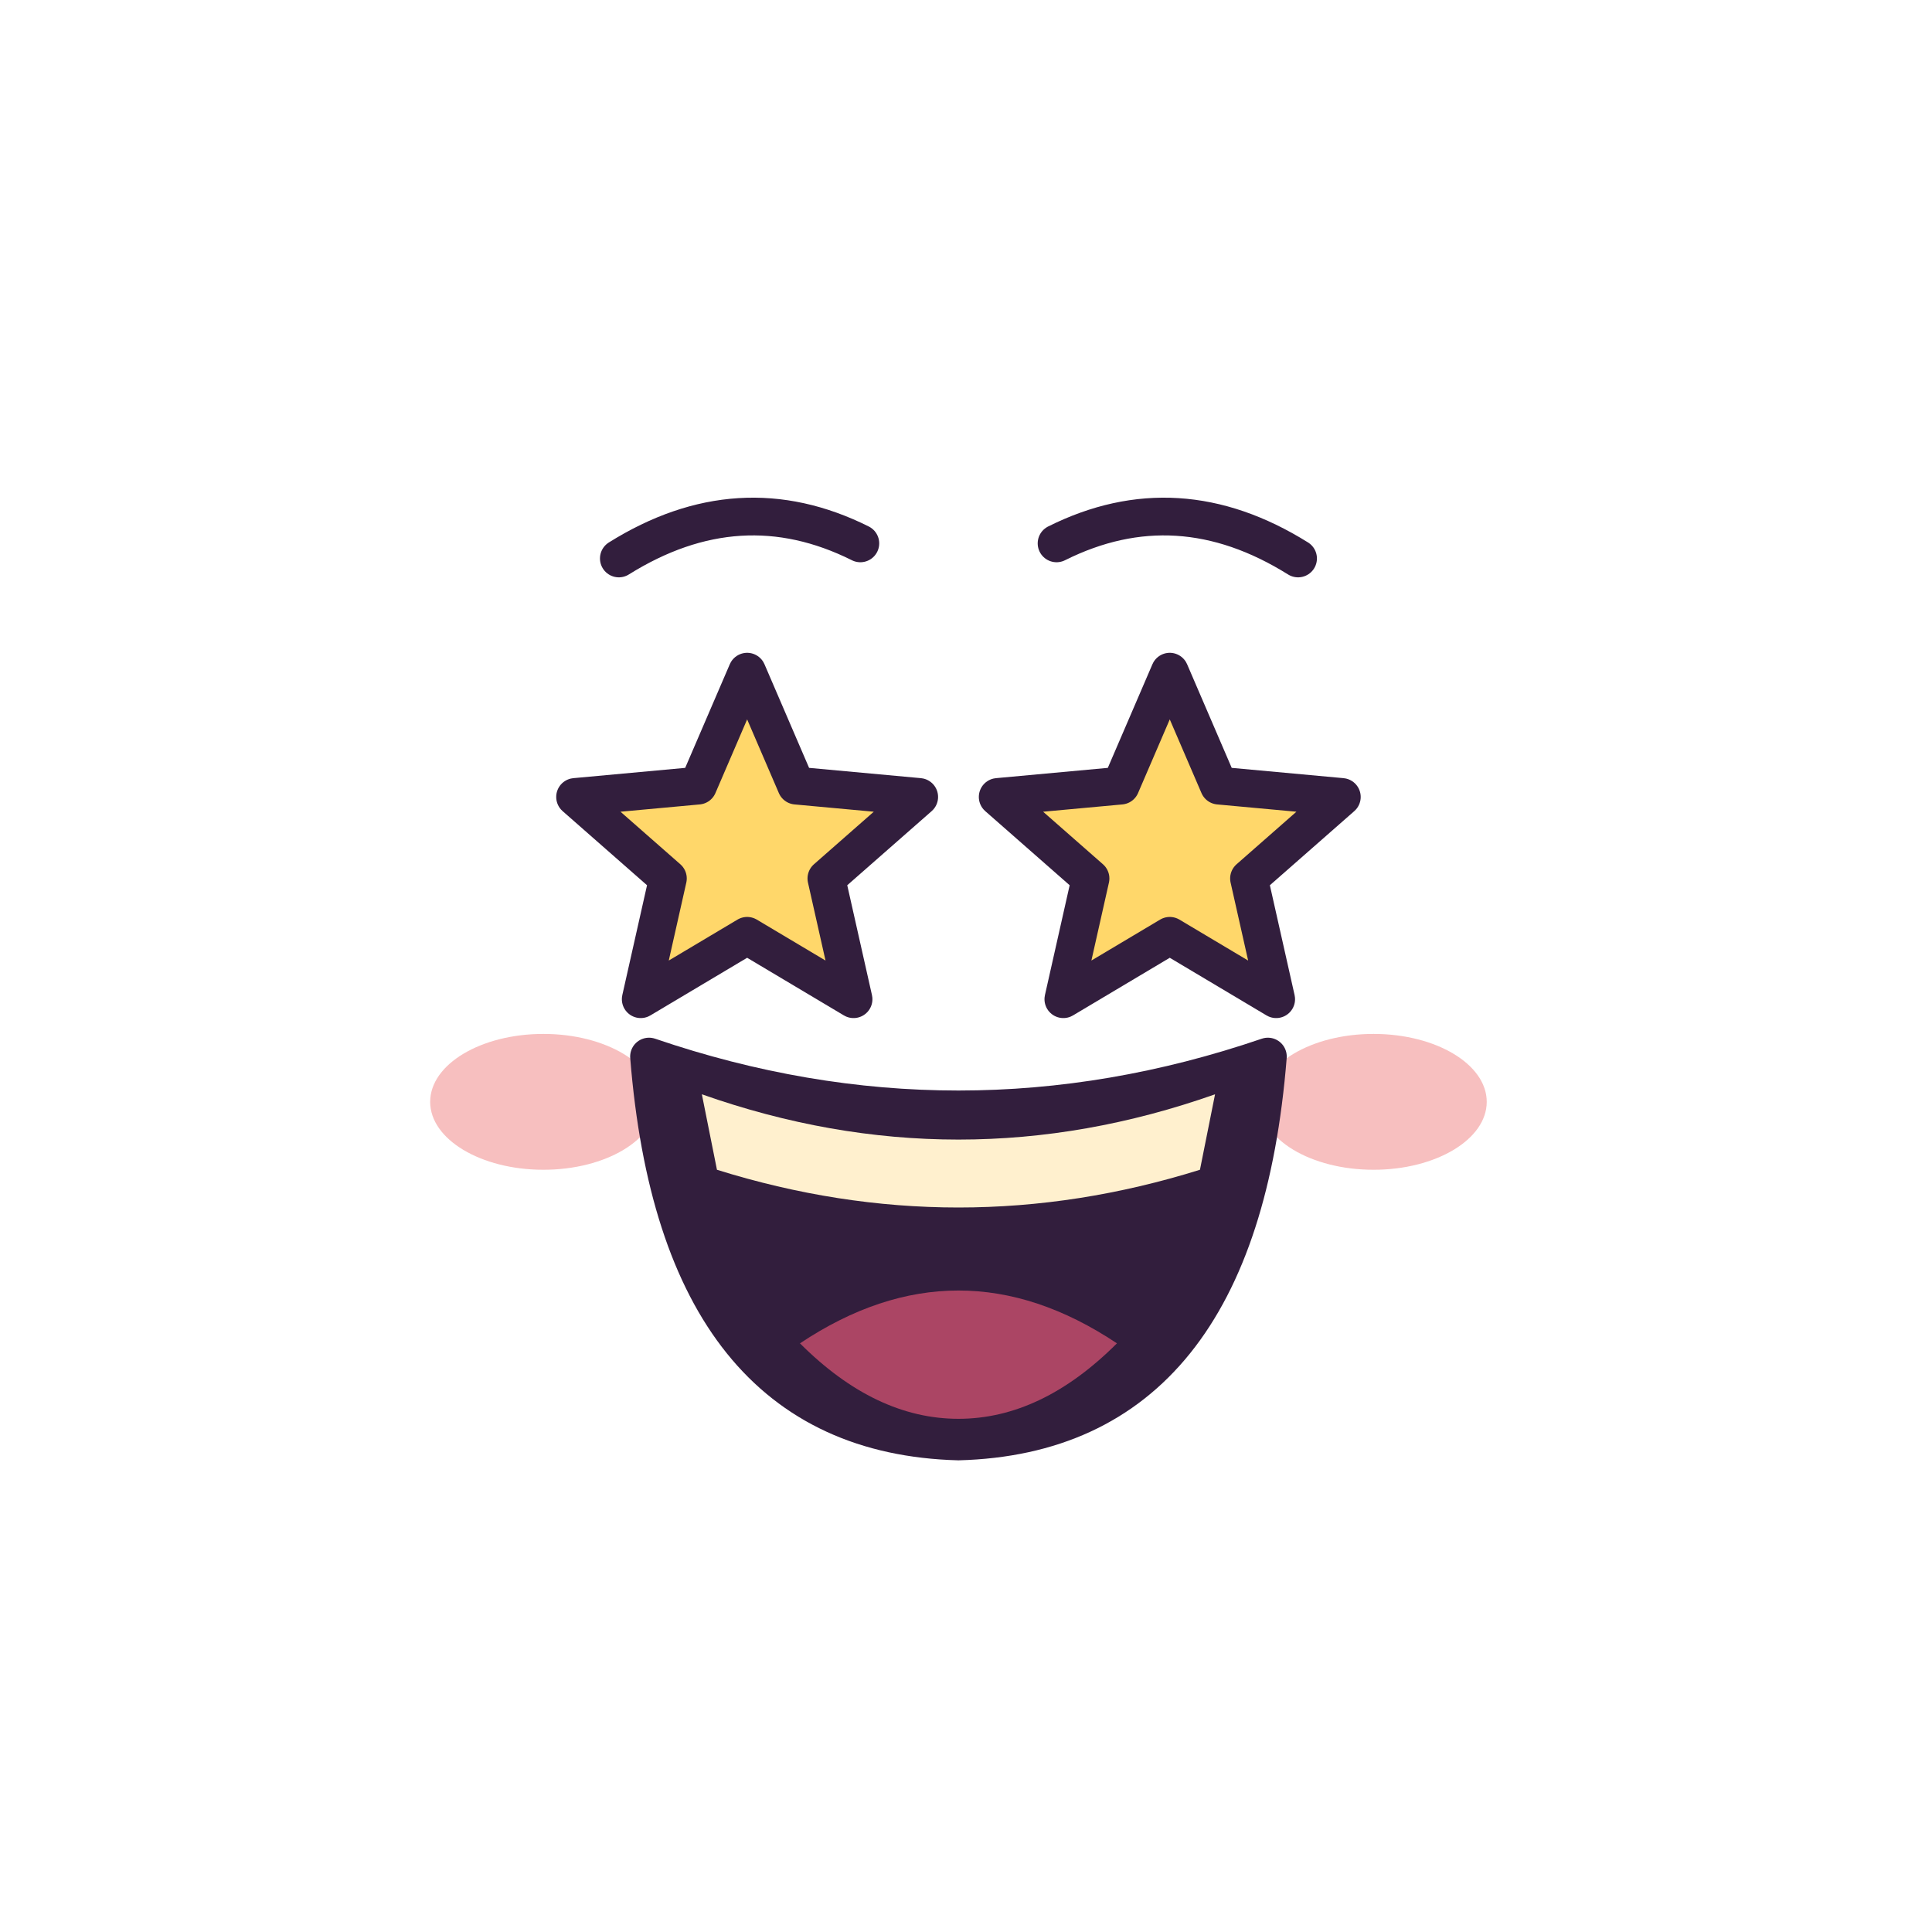
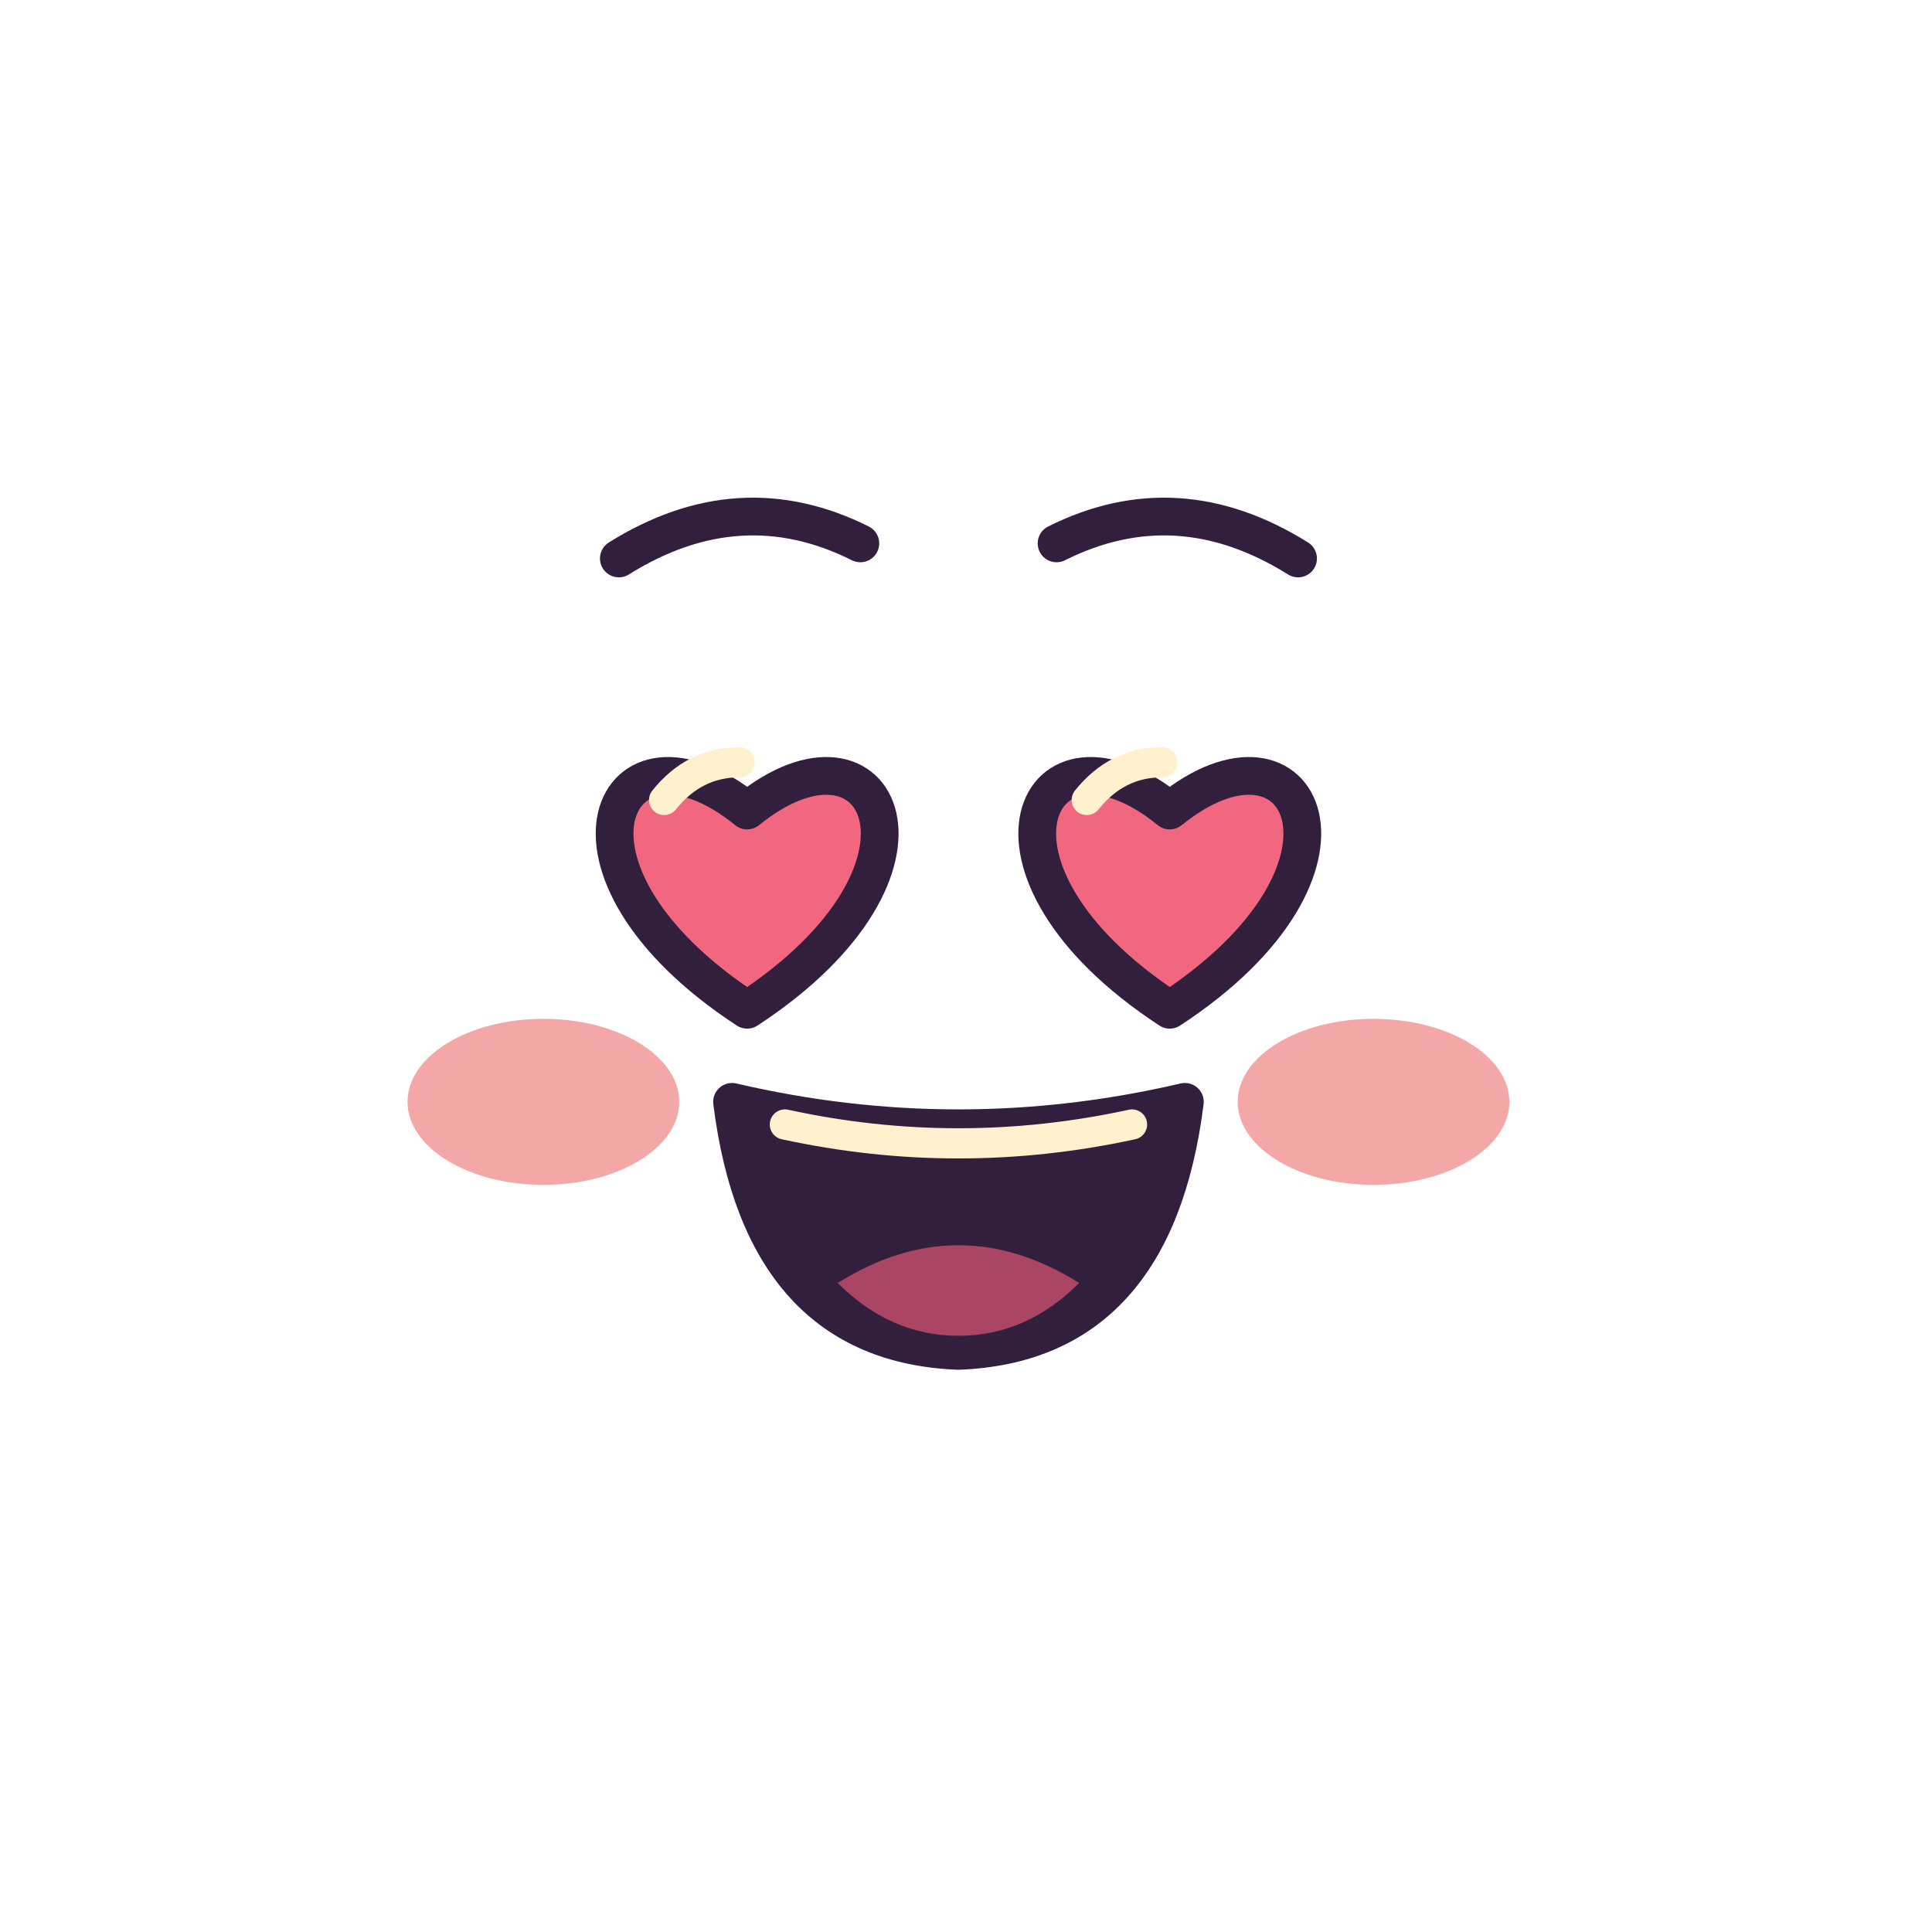
<svg xmlns="http://www.w3.org/2000/svg" width="256" height="256" viewBox="0 0 256 256">
  <g stroke="#321E3D" stroke-width="8" stroke-linecap="round" stroke-linejoin="round">
-     <ellipse cx="72" cy="146" rx="15" ry="9" fill="#F08A8A" stroke="none" opacity=".55" />
-     <ellipse cx="182" cy="146" rx="15" ry="9" fill="#F08A8A" stroke="none" opacity=".55" />
-     <path d="M 99.0 89.0 L 105.5 104.1 L 121.8 105.6 L 109.5 116.4 L 113.1 132.4 L 99.0 124.0 L 84.9 132.4 L 88.5 116.4 L 76.2 105.6 L 92.5 104.1 Z" fill="#FFD76A" stroke-width="5" />
-     <path d="M 155.0 89.0 L 161.5 104.1 L 177.8 105.6 L 165.5 116.4 L 169.1 132.4 L 155.0 124.0 L 140.9 132.4 L 144.5 116.4 L 132.2 105.6 L 148.5 104.1 Z" fill="#FFD76A" stroke-width="5" />
+     <ellipse cx="72" cy="146" rx="18" ry="11" fill="#F08A8A" stroke="none" opacity=".75" />
+     <ellipse cx="182" cy="146" rx="18" ry="11" fill="#F08A8A" stroke="none" opacity=".75" />
+     <path d="M 99 133.8 C 70.4 115.1 81.4 93.1 99 107.4 C 116.6 93.1 127.6 115.1 99 133.8 Z" fill="#F0677F" stroke-width="5" />
+     <path d="M 155 133.8 C 126.4 115.1 137.4 93.1 155 107.4 C 172.6 93.1 183.6 115.1 155 133.8 Z" fill="#F0677F" stroke-width="5" />
+     <path d="M 88 106 Q 92 101 98 101" fill="none" stroke="#FFF0CE" stroke-width="4" />
+     <path d="M 144 106 Q 148 101 154 101" fill="none" stroke="#FFF0CE" stroke-width="4" />
    <path d="M 82 74 Q 98 64 114 72" fill="none" stroke-width="5" />
    <path d="M 140 72 Q 156 64 172 74" fill="none" stroke-width="5" />
-     <path d="M 86 140 Q 127 154 168 140 Q 164 190 127 191 Q 90 190 86 140 Z" fill="#321E3D" stroke-width="5" />
-     <path d="M 93 145 Q 127 157 161 145 L 159 155 Q 127 165 95 155 Z" fill="#FFF0CE" stroke="none" />
-     <path d="M 106 178 Q 127 164 148 178 Q 138 188 127 188 Q 116 188 106 178 Z" fill="#AB4564" stroke="none" />
+     <path d="M 97 146 Q 127 153 157 146 Q 153 178 127 179 Q 101 178 97 146 Z" fill="#321E3D" stroke-width="5" />
+     <path d="M 111 170 Q 127 160 143 170 Q 136 177 127 177 Q 118 177 111 170 Z" fill="#AB4564" stroke="none" />
+     <path d="M 104 149 Q 127 154 150 149" fill="none" stroke="#FFF0CE" stroke-width="4" />
  </g>
</svg>
